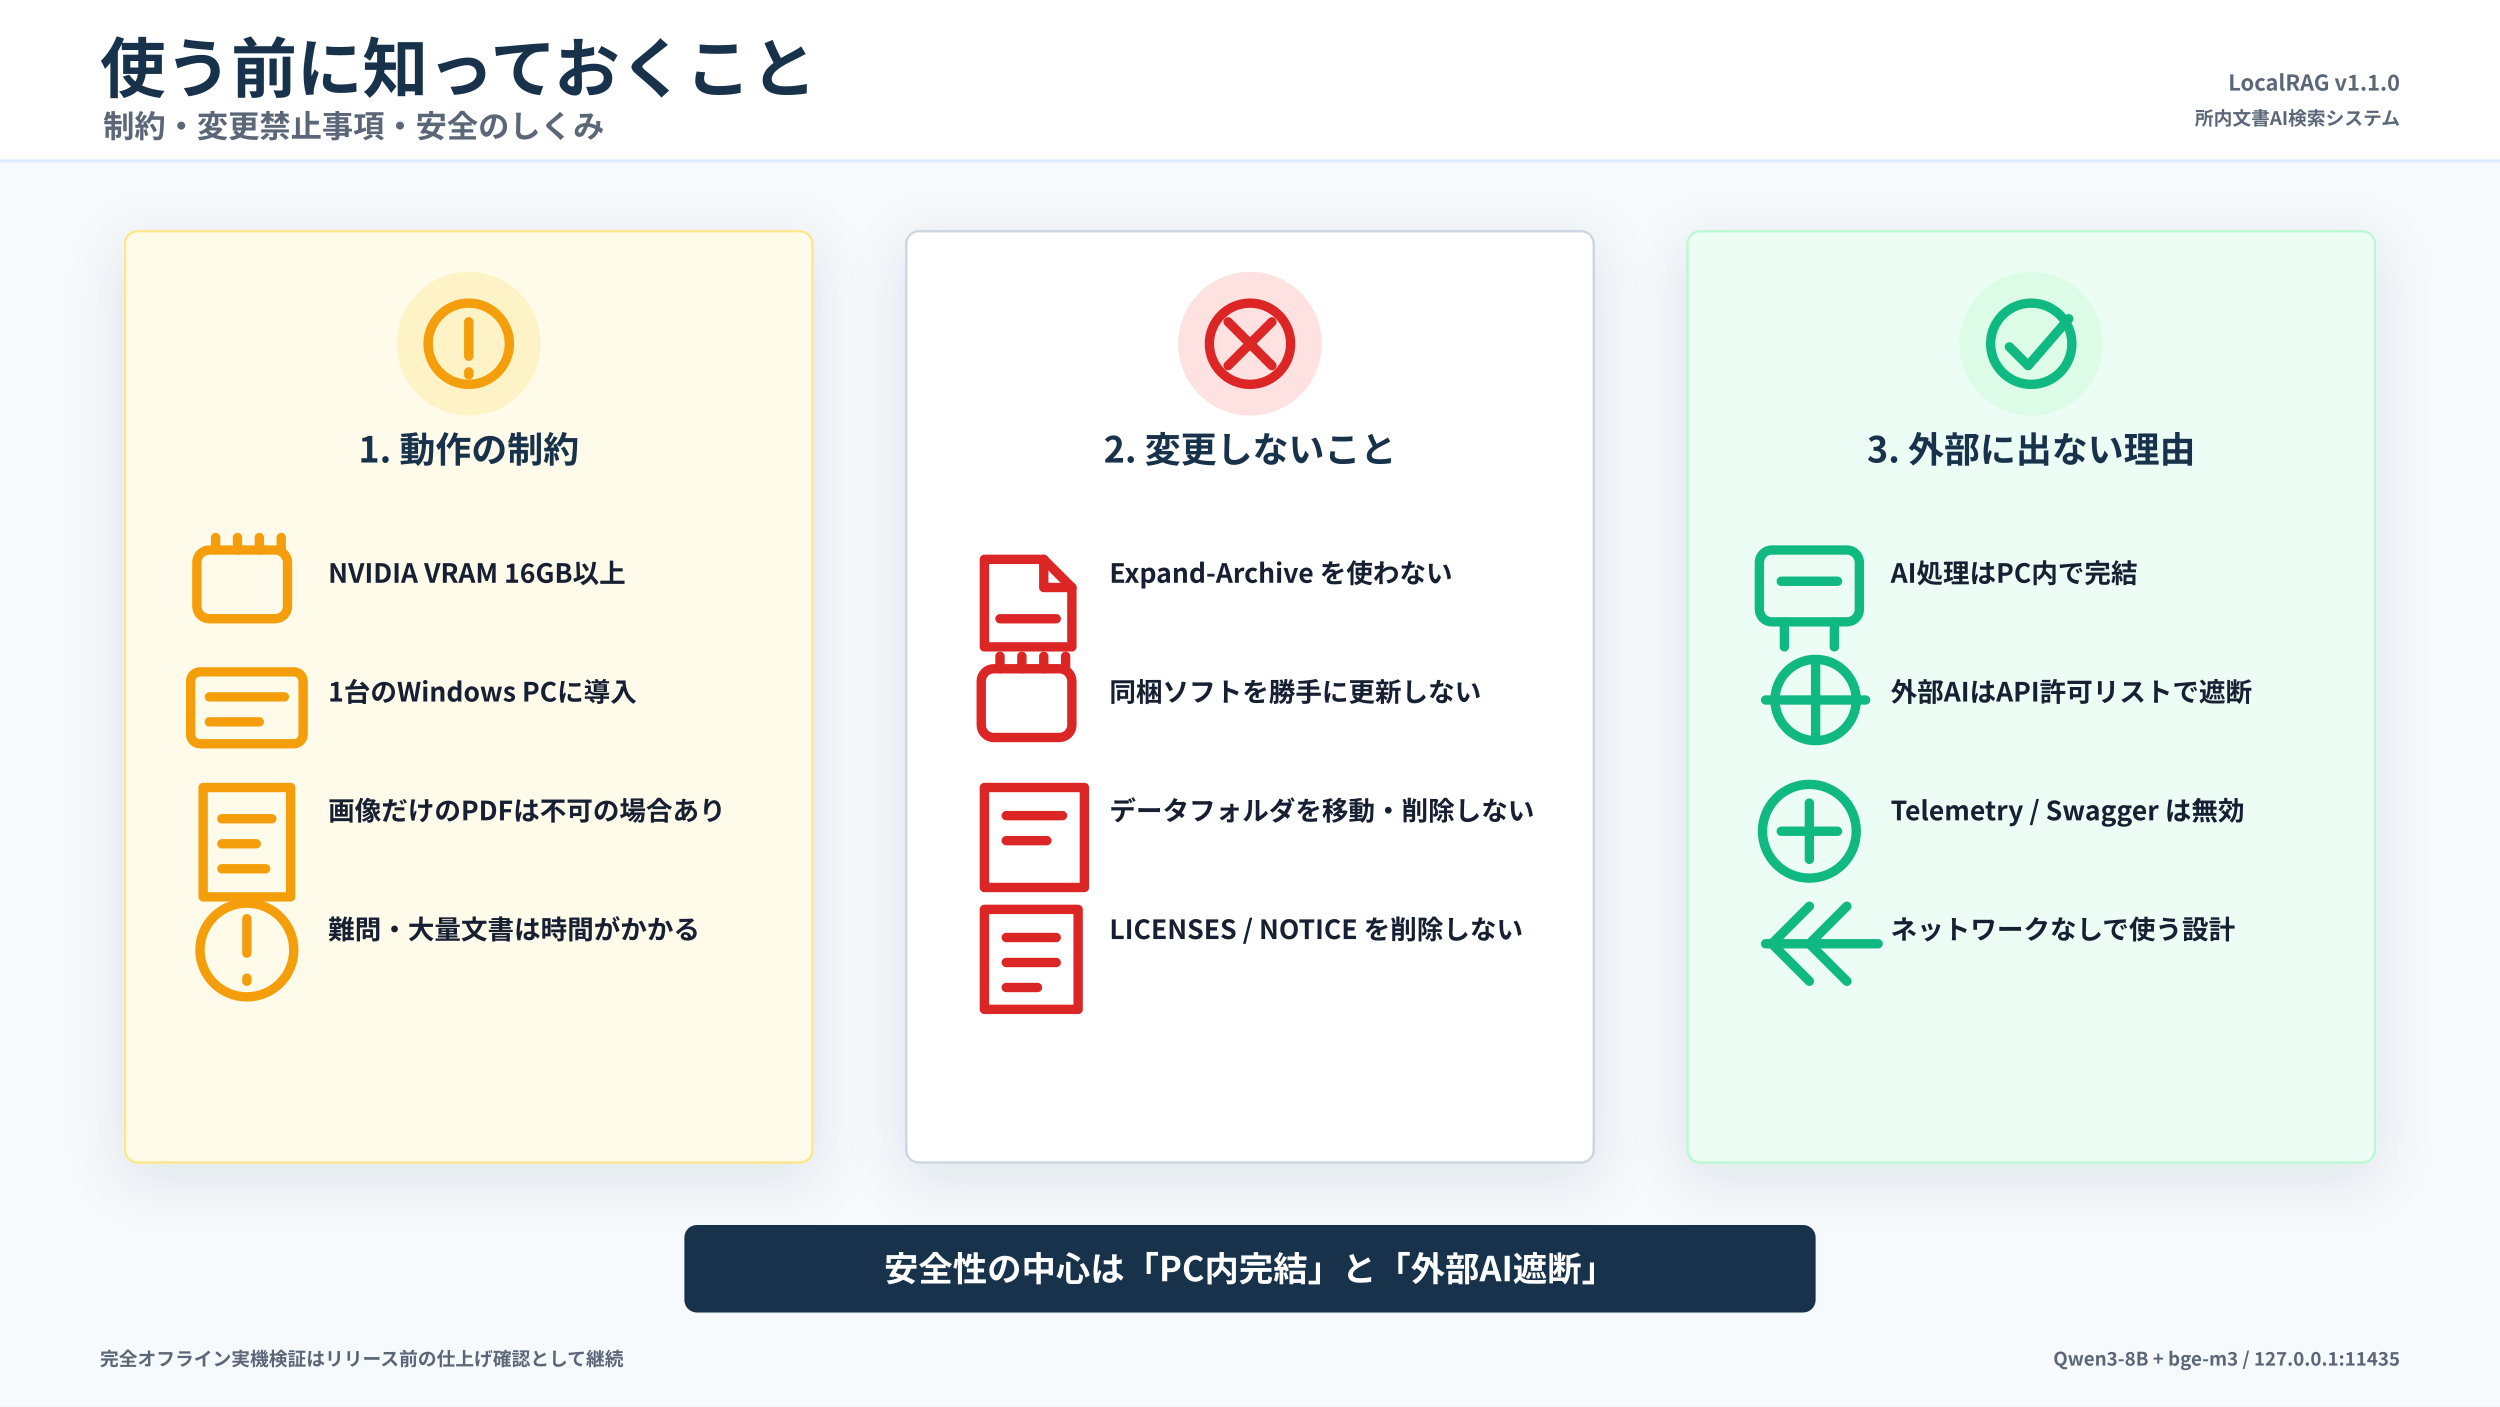
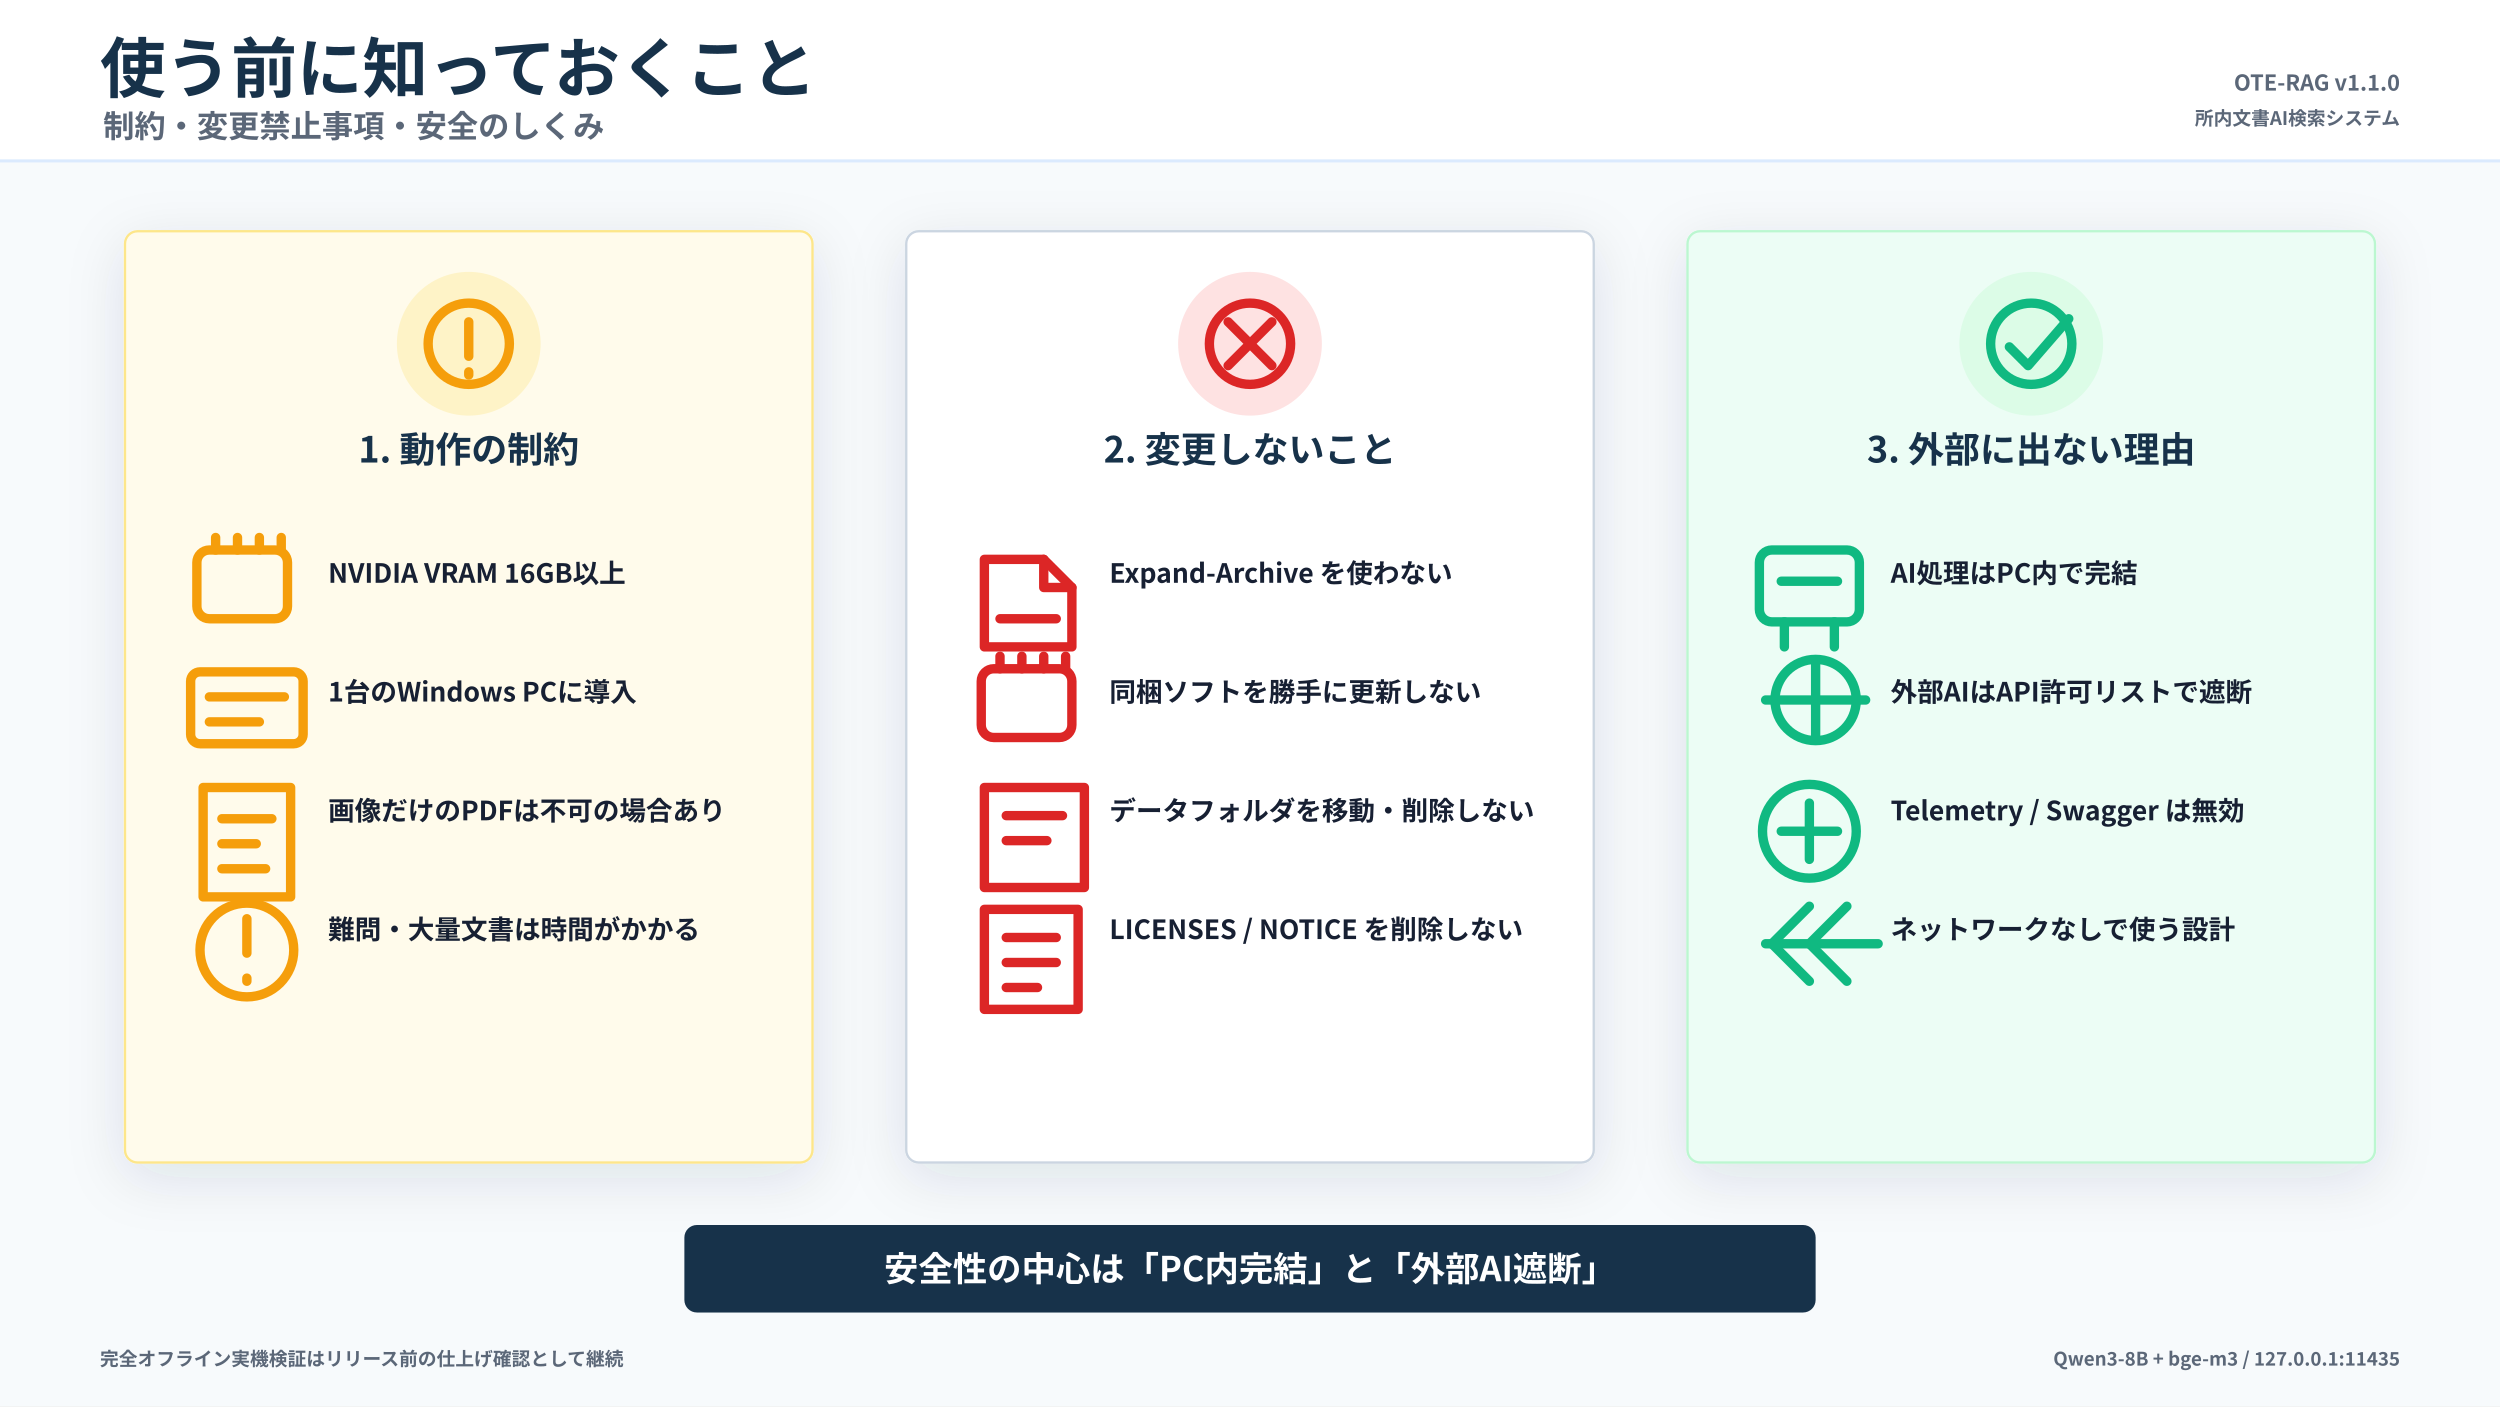
<svg xmlns="http://www.w3.org/2000/svg" width="1600" height="900" viewBox="0 0 1600 900" role="img" aria-label="使う前に知っておくこと">
  <defs>
    <style>
      .jp { font-family: 'Yu Gothic UI','Yu Gothic','Meiryo','Noto Sans CJK JP',sans-serif; }
      .mono { font-family: 'Cascadia Mono','Consolas','Yu Gothic UI',monospace; }
      .title { font-size:42px;font-weight:800;fill:#17324a; }
      .subtitle { font-size:20px;font-weight:650;fill:#5b6778; }
      .h2 { font-size:23px;font-weight:800;fill:#17324a; }
      .h3 { font-size:20px;font-weight:800;fill:#17324a; }
      .body { font-size:17px;font-weight:650;fill:#172033; }
      .small { font-size:14px;font-weight:650;fill:#5b6778; }
      .tiny { font-size:12px;font-weight:650;fill:#5b6778; }
      .monoText { font-size:15px;font-weight:700;fill:#172033; }
      .white { fill:#fff; }
      .card { fill:#fff;stroke:#cbd5e1;stroke-width:1.5;rx:8; }
      .softBlue { fill:#eff6ff;stroke:#bfdbfe;stroke-width:1.5;rx:8; }
      .softGreen { fill:#ecfdf5;stroke:#bbf7d0;stroke-width:1.5;rx:8; }
      .softAmber { fill:#fffbeb;stroke:#fde68a;stroke-width:1.5;rx:8; }
      .softRed { fill:#fff1f2;stroke:#fecdd3;stroke-width:1.5;rx:8; }
      .shadow { filter: drop-shadow(0 9px 18px rgba(23,50,74,.11)); }
      .icon { fill:none;stroke:#2563eb;stroke-width:6;stroke-linecap:round;stroke-linejoin:round; }
      .iconG { fill:none;stroke:#10b981;stroke-width:6;stroke-linecap:round;stroke-linejoin:round; }
      .iconA { fill:none;stroke:#f59e0b;stroke-width:6;stroke-linecap:round;stroke-linejoin:round; }
      .iconR { fill:none;stroke:#dc2626;stroke-width:6;stroke-linecap:round;stroke-linejoin:round; }
      .chipBlue { fill:#dbeafe; }
      .chipGreen { fill:#dcfce7; }
      .chipAmber { fill:#fef3c7; }
      .chipRed { fill:#fee2e2; }
    </style>
    <marker id="arrow" viewBox="0 0 10 10" refX="9" refY="5" markerWidth="8" markerHeight="8" orient="auto">
      <path d="M0 0L10 5L0 10z" fill="#2563eb" />
    </marker>
    <marker id="arrowG" viewBox="0 0 10 10" refX="9" refY="5" markerWidth="8" markerHeight="8" orient="auto">
      <path d="M0 0L10 5L0 10z" fill="#10b981" />
    </marker>
  </defs>
  <rect width="1600" height="900" fill="#f7fafc" />
  <rect width="1600" height="104" fill="#fff" />
  <rect y="102" width="1600" height="2" fill="#dbeafe" />
  <text class="jp title" x="64" y="59">使う前に知っておくこと</text>
  <text class="jp subtitle" x="66" y="88">制約・変更禁止事項・安全のしくみ</text>
-   <text class="jp small" x="1536" y="58" text-anchor="end">LocalRAG v1.1.0</text>
+   <text class="jp small" x="1536" y="58" text-anchor="end">OTE-RAG v1.1.0</text>
  <text class="jp tiny" x="1536" y="80" text-anchor="end">所内文書AI検索システム</text>
  <rect class="shadow softAmber" x="80" y="148" width="440" height="596" />
  <circle cx="300" cy="220" r="46" class="chipAmber" />
  <g class="iconA" transform="translate(270 190)">
    <circle cx="30" cy="30" r="26" />
    <path d="M30 16v22M30 48v2" />
  </g>
  <text class="jp h2" x="300" y="296" text-anchor="middle">1. 動作の制約</text>
  <g class="iconA" transform="translate(122 344)">
    <rect x="4" y="8" width="58" height="44" rx="8" />
    <path d="M16 0v8M30 0v8M44 0v8M58 0v8" />
  </g>
  <text class="jp body" x="210" y="373">NVIDIA VRAM 16GB以上</text>
  <g class="iconA" transform="translate(122 420)">
    <rect x="0" y="10" width="72" height="46" rx="6" />
    <path d="M12 26h48M12 42h32" />
  </g>
  <text class="jp body" x="210" y="449">1台のWindows PCに導入</text>
  <g class="iconA" transform="translate(122 496)">
    <path d="M8 8h56v70H8z" />
    <path d="M20 28h32M20 44h22M20 60h28" />
  </g>
  <text class="jp body" x="210" y="525">画像だけのPDFは不可の場合あり</text>
  <g class="iconA" transform="translate(122 572)">
    <circle cx="36" cy="36" r="30" />
    <path d="M36 16v22M36 54v2" />
  </g>
  <text class="jp body" x="210" y="601">難問・大量文書は時間がかかる</text>
  <rect class="shadow card" x="580" y="148" width="440" height="596" />
  <circle cx="800" cy="220" r="46" class="chipRed" />
  <g class="iconR" transform="translate(770 190)">
    <circle cx="30" cy="30" r="26" />
    <path d="M16 16l28 28M44 16L16 44" />
  </g>
  <text class="jp h2" x="800" y="296" text-anchor="middle">2. 変更しないこと</text>
  <g class="iconR" transform="translate(622 344)">
    <path d="M8 52V14h38l18 18v38H8z" />
    <path d="M46 14v18h18" />
    <path d="M18 52h36" />
  </g>
  <text class="jp body" x="710" y="373">Expand-Archive を使わない</text>
  <g class="iconR" transform="translate(622 420)">
    <rect x="6" y="8" width="58" height="44" rx="8" />
    <path d="M18 0v8M32 0v8M46 0v8M60 0v8" />
  </g>
  <text class="jp body" x="710" y="449">同梱ソフトを勝手に更新しない</text>
  <g class="iconR" transform="translate(622 496)">
    <path d="M8 8h64v64H8z" />
    <path d="M22 26h36M22 42h26" />
  </g>
  <text class="jp body" x="710" y="525">データフォルダを移動・削除しない</text>
  <g class="iconR" transform="translate(622 572)">
    <path d="M8 10h60v64H8z" />
    <path d="M22 28h32M22 44h32M22 60h20" />
  </g>
  <text class="jp body" x="710" y="601">LICENSES / NOTICE を削除しない</text>
  <rect class="shadow softGreen" x="1080" y="148" width="440" height="596" />
  <circle cx="1300" cy="220" r="46" class="chipGreen" />
  <g class="iconG" transform="translate(1270 190)">
    <circle cx="30" cy="30" r="26" />
    <path d="M16 32l12 12l26-30" />
  </g>
  <text class="jp h2" x="1300" y="296" text-anchor="middle">3. 外部に出ない理由</text>
  <g class="iconG" transform="translate(1122 344)">
    <rect x="4" y="8" width="64" height="46" rx="8" />
    <path d="M20 54v16M52 54v16M18 28h36" />
  </g>
  <text class="jp body" x="1210" y="373">AI処理はPC内で完結</text>
  <g class="iconG" transform="translate(1122 420)">
    <path d="M8 28h64M40 4v48" />
    <circle cx="40" cy="28" r="26" />
  </g>
  <text class="jp body" x="1210" y="449">外部AIはAPI許可リストで遮断</text>
  <g class="iconG" transform="translate(1122 496)">
    <circle cx="36" cy="36" r="30" />
    <path d="M18 36h36M36 18v36" />
  </g>
  <text class="jp body" x="1210" y="525">Telemetry / Swagger は無効</text>
  <g class="iconG" transform="translate(1122 572)">
    <path d="M8 32h72" />
    <path d="M36 8l-24 24l24 24" />
    <path d="M60 8l-24 24l24 24" />
  </g>
  <text class="jp body" x="1210" y="601">ネットワークなしで使う設計</text>
  <rect x="438" y="784" width="724" height="56" rx="8" fill="#17324a" />
  <text class="jp white" x="800" y="820" font-size="22" font-weight="800" text-anchor="middle">安全性の中心は「PC内完結」と「外部AI遮断」</text>
  <text class="jp tiny" x="64" y="874">完全オフライン実機検証はリリース前の仕上げ確認として継続</text>
  <text class="jp tiny" x="1536" y="874" text-anchor="end">Qwen3-8B + bge-m3 / 127.0.0.1:11435</text>
</svg>
